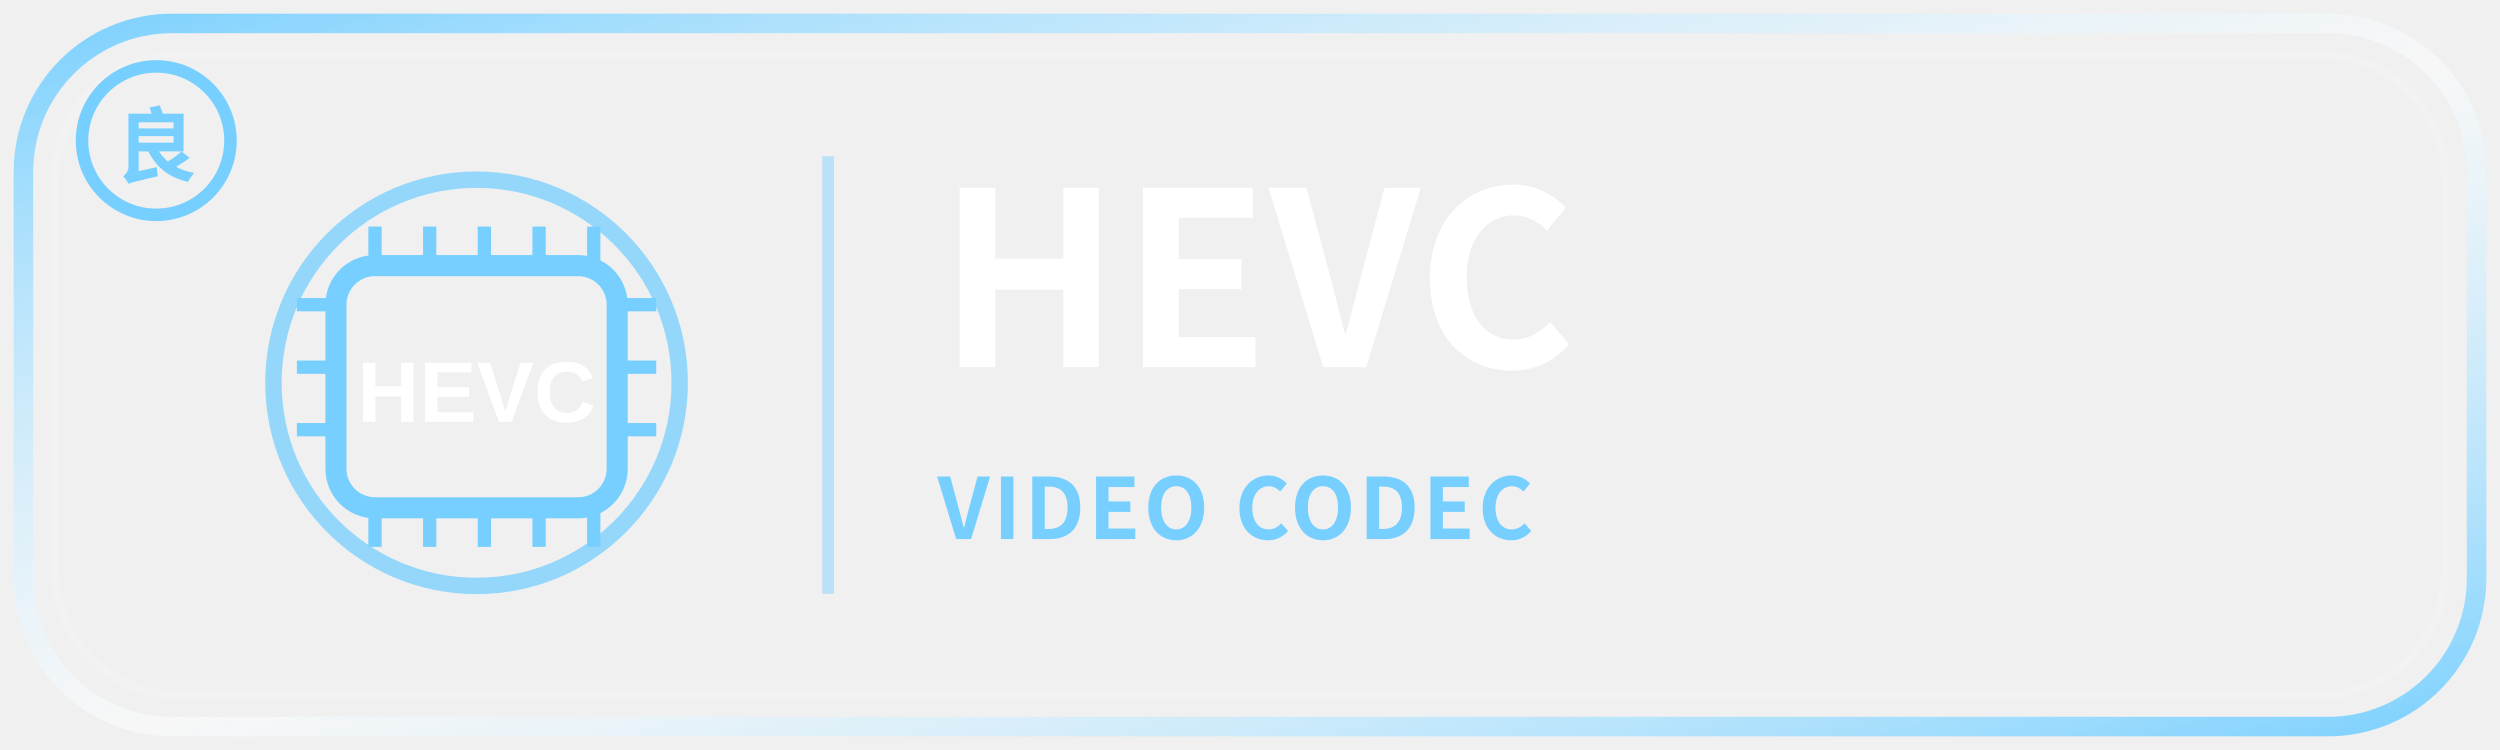
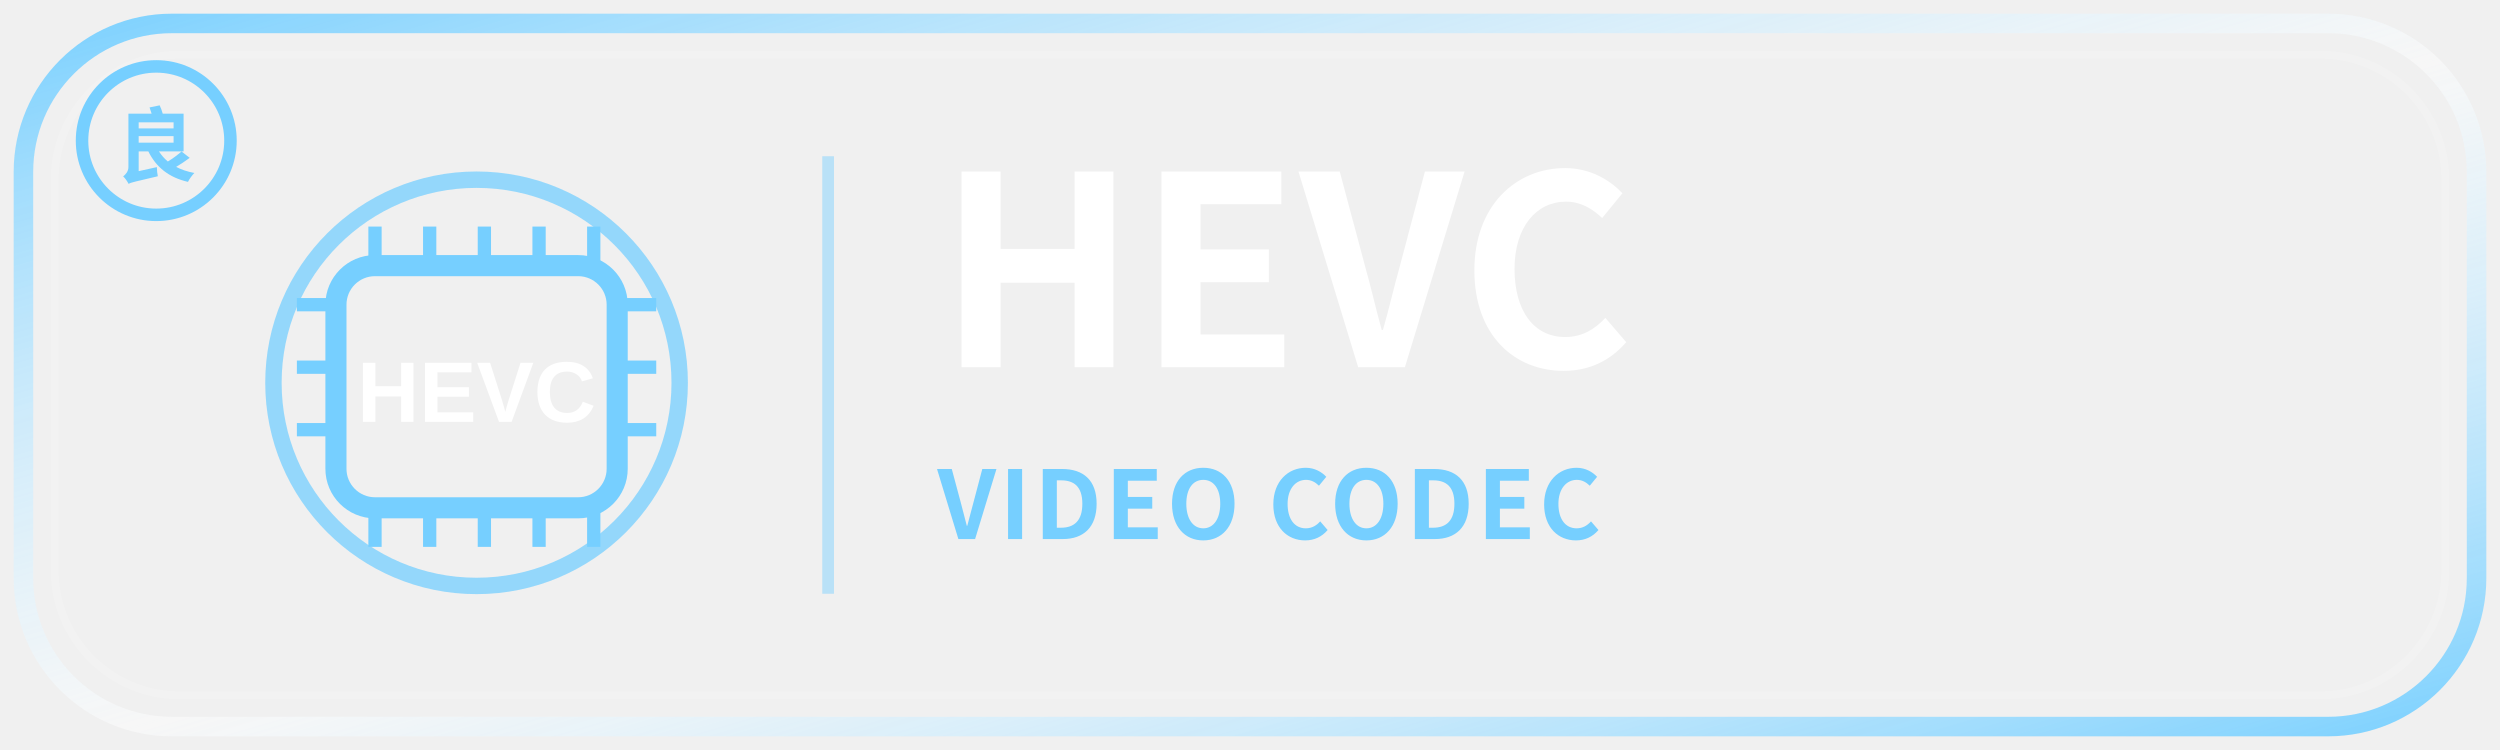
<svg xmlns="http://www.w3.org/2000/svg" width="320" height="96" viewBox="0 0 320 96">
  <defs>
    <linearGradient id="edge" x1="0" y1="0" x2="1" y2="1">
      <stop offset="0" stop-color="#76CFFF" stop-opacity=".95" />
      <stop offset=".52" stop-color="#FFFFFF" stop-opacity=".48" />
      <stop offset="1" stop-color="#76CFFF" stop-opacity=".95" />
    </linearGradient>
  </defs>
  <rect x="3" y="3" width="314" height="90" rx="19" fill="none" stroke="url(#edge)" stroke-width="2.5" />
  <rect x="7" y="7" width="306" height="82" rx="16" fill="none" stroke="#FFFFFF" stroke-opacity=".14" stroke-width="1" />
  <circle cx="20" cy="18" r="9.5" fill="none" stroke="#76CFFF" stroke-width="1.6" />
  <text x="20" y="22.5" text-anchor="middle" font-family="Noto Sans CJK SC,PingFang SC,Arial,sans-serif" font-size="10.5" font-weight="800" fill="#76CFFF">良</text>
  <circle cx="61" cy="49" r="26" fill="none" stroke="#76CFFF" stroke-width="2.1" stroke-opacity=".75" />
  <rect x="43" y="34" width="36" height="31" rx="5" fill="none" stroke="#76CFFF" stroke-width="2.7" />
  <path d="M48 29v5M55 29v5M62 29v5M69 29v5M76 29v5M48 65v5M55 65v5M62 65v5M69 65v5M76 65v5M38 39h5M38 47h5M38 55h5M79 39h5M79 47h5M79 55h5" stroke="#76CFFF" stroke-width="1.7" />
  <text x="61" y="54" text-anchor="middle" font-family="Arial,sans-serif" font-size="11" font-weight="900" fill="#FFFFFF">HEVC</text>
  <path d="M106 20v56" stroke="#76CFFF" stroke-opacity=".45" stroke-width="1.5" />
-   <text x="120" y="47" font-family="Noto Sans CJK SC,PingFang SC,Arial,Helvetica,sans-serif" font-size="31" font-weight="850" fill="#FFFFFF">HEVC</text>
-   <text x="120" y="69" font-family="Noto Sans CJK SC,PingFang SC,Microsoft YaHei,Arial,sans-serif" font-size="10.8" font-weight="750" letter-spacing=".45" fill="#76CFFF">VIDEO CODEC</text>
+   <text x="120" y="47" font-family="Noto Sans CJK SC,PingFang SC,Arial,Helvetica,sans-serif" font-size="33.8" font-weight="850" fill="#FFFFFF">HEVC</text>
+   <text x="120" y="69" font-family="Noto Sans CJK SC,PingFang SC,Microsoft YaHei,Arial,sans-serif" font-size="12.1" font-weight="750" letter-spacing=".45" fill="#76CFFF">VIDEO CODEC</text>
</svg>
